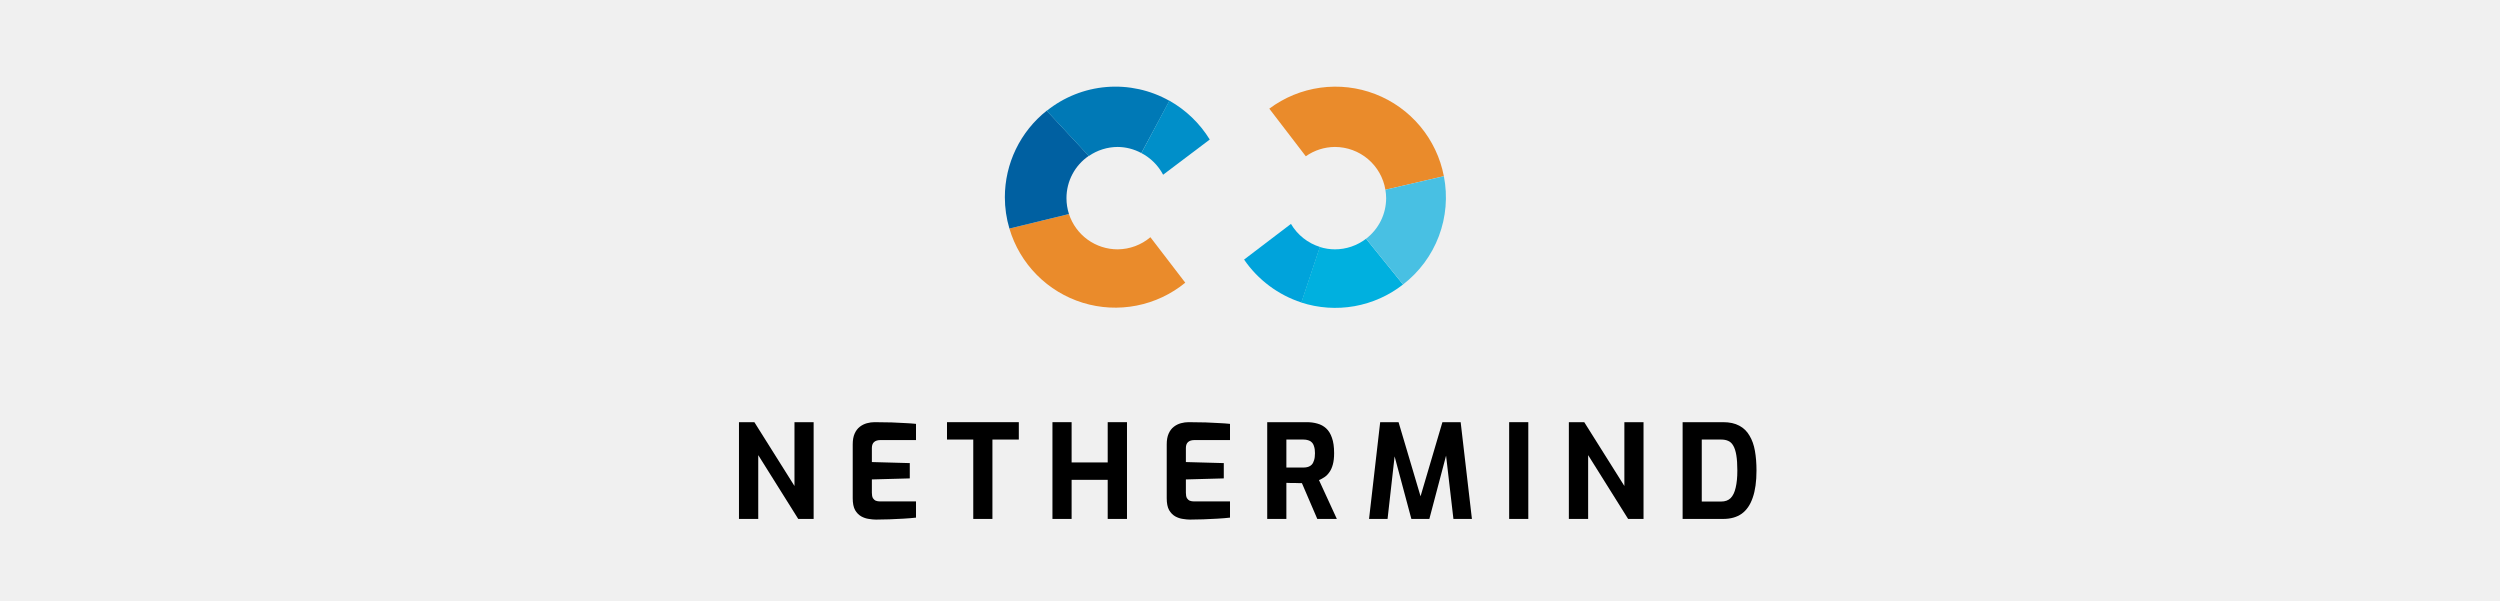
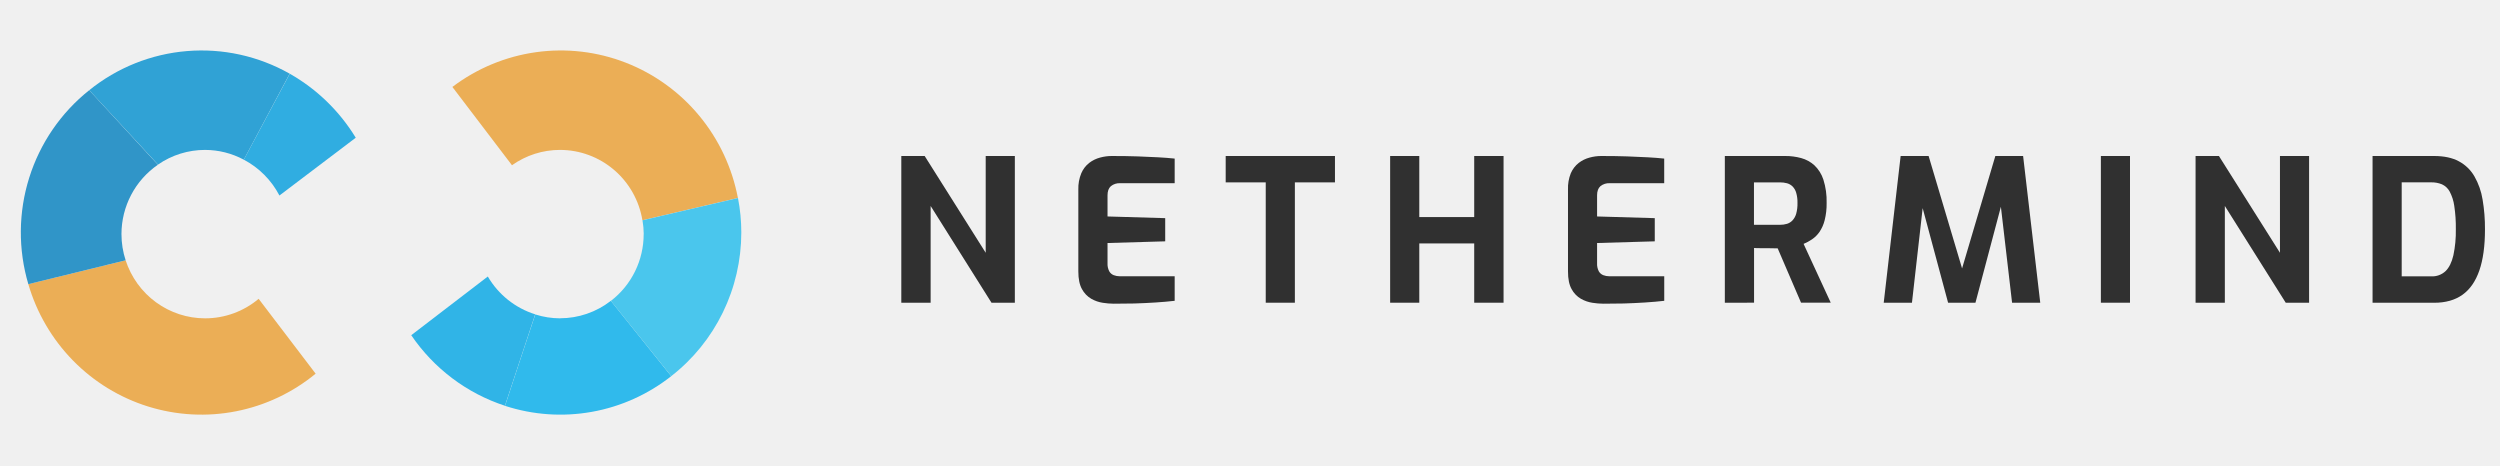
- <svg xmlns="http://www.w3.org/2000/svg" width="258" height="62" viewBox="0 0 258 62" fill="none">
-   <path d="M115.346 25.732C114.23 25.734 113.142 25.382 112.239 24.728C111.335 24.073 110.663 23.149 110.317 22.089L104.17 23.586C104.703 25.389 105.674 27.032 106.996 28.368C108.318 29.704 109.95 30.693 111.746 31.247C113.543 31.8 115.449 31.9 117.293 31.538C119.138 31.177 120.865 30.365 122.319 29.174L118.721 24.48C117.777 25.28 116.583 25.723 115.346 25.732Z" fill="#EA8B2B" />
-   <path d="M110.06 20.446C110.06 19.587 110.269 18.741 110.67 17.981C111.072 17.221 111.652 16.571 112.362 16.087L108.021 11.422C106.673 12.489 105.584 13.848 104.836 15.397C104.088 16.945 103.7 18.643 103.701 20.362C103.701 21.454 103.859 22.54 104.171 23.587L110.317 22.089C110.146 21.558 110.059 21.004 110.06 20.446Z" fill="#0060A1" />
-   <path d="M115.346 15.165C116.2 15.173 117.038 15.39 117.788 15.797L120.688 10.405C118.715 9.291 116.454 8.794 114.196 8.978C111.938 9.163 109.787 10.019 108.021 11.438L112.362 16.104C113.239 15.496 114.279 15.169 115.346 15.165Z" fill="#0079B6" />
-   <path d="M120.034 18.032L124.846 14.4C123.82 12.73 122.385 11.349 120.677 10.388L117.788 15.797C118.747 16.296 119.53 17.076 120.034 18.032Z" fill="#008FC9" />
-   <path d="M137.765 15.165C139.014 15.167 140.223 15.611 141.177 16.419C142.13 17.227 142.767 18.347 142.973 19.58L149.007 18.183C148.642 16.287 147.801 14.514 146.563 13.032C145.325 11.55 143.731 10.407 141.929 9.71C140.128 9.013 138.179 8.786 136.266 9.049C134.353 9.312 132.538 10.058 130.992 11.215L134.758 16.127C135.638 15.507 136.688 15.171 137.765 15.165Z" fill="#EA8B2B" />
-   <path d="M133.227 23.106L128.389 26.788C129.82 28.878 131.903 30.436 134.312 31.22C134.943 29.286 135.77 26.872 136.222 25.486C134.963 25.093 133.895 24.245 133.227 23.106Z" fill="#00A3DB" />
-   <path d="M137.765 25.732C137.234 25.731 136.706 25.648 136.2 25.486C135.747 26.872 134.92 29.286 134.289 31.22C136.059 31.793 137.942 31.923 139.774 31.599C141.605 31.274 143.329 30.505 144.794 29.359L140.978 24.637C140.057 25.347 138.927 25.732 137.765 25.732Z" fill="#00B0DF" />
-   <path d="M143.051 20.446C143.05 21.257 142.863 22.057 142.504 22.784C142.144 23.51 141.622 24.144 140.978 24.637L144.794 29.358C146.466 28.072 147.747 26.344 148.491 24.37C149.235 22.396 149.414 20.253 149.007 18.183L142.973 19.58C143.021 19.866 143.048 20.155 143.051 20.446Z" fill="#48C0E3" />
-   <path d="M76.262 53.554V43.568H77.851L81.99 50.153V43.568H83.967V53.554H82.378L78.251 46.968V53.554H76.262Z" fill="black" />
-   <path d="M90.405 53.622C90.191 53.622 89.946 53.599 89.67 53.554C89.394 53.518 89.127 53.428 88.869 53.284C88.62 53.14 88.41 52.924 88.241 52.636C88.081 52.34 88.001 51.935 88.001 51.422V45.848C88.001 45.407 88.068 45.039 88.201 44.742C88.335 44.445 88.513 44.211 88.735 44.04C88.958 43.869 89.203 43.748 89.47 43.675C89.737 43.603 90 43.568 90.258 43.568C90.925 43.568 91.513 43.577 92.02 43.594C92.537 43.612 93 43.635 93.409 43.662C93.819 43.68 94.193 43.707 94.531 43.743V45.416H90.845C90.569 45.416 90.356 45.484 90.204 45.619C90.053 45.754 89.977 45.961 89.977 46.24V47.684L93.89 47.792V49.371L89.977 49.478V50.855C89.977 51.089 90.013 51.273 90.084 51.408C90.164 51.534 90.267 51.624 90.391 51.678C90.525 51.723 90.663 51.746 90.805 51.746H94.531V53.419C94.139 53.464 93.703 53.5 93.222 53.527C92.75 53.554 92.27 53.577 91.78 53.595C91.299 53.613 90.841 53.622 90.405 53.622Z" fill="black" />
-   <path d="M100.441 53.554V45.362H97.731V43.568H105.142V45.362H102.418V53.554H100.441Z" fill="black" />
-   <path d="M108.613 53.554V43.568H110.59V47.724H114.315V43.568H116.305V53.554H114.315V49.519H110.59V53.554H108.613Z" fill="black" />
-   <path d="M122.81 53.622C122.596 53.622 122.351 53.599 122.075 53.554C121.799 53.518 121.532 53.428 121.274 53.284C121.025 53.14 120.816 52.924 120.647 52.636C120.486 52.34 120.406 51.935 120.406 51.422V45.848C120.406 45.407 120.473 45.039 120.607 44.742C120.74 44.445 120.918 44.211 121.141 44.04C121.363 43.869 121.608 43.748 121.875 43.675C122.142 43.603 122.405 43.568 122.663 43.568C123.331 43.568 123.918 43.577 124.426 43.594C124.942 43.612 125.405 43.635 125.814 43.662C126.224 43.68 126.598 43.707 126.936 43.743V45.416H123.251C122.975 45.416 122.761 45.484 122.61 45.619C122.458 45.754 122.383 45.961 122.383 46.24V47.684L126.295 47.792V49.371L122.383 49.478V50.855C122.383 51.089 122.418 51.273 122.489 51.408C122.569 51.534 122.672 51.624 122.797 51.678C122.93 51.723 123.068 51.746 123.21 51.746H126.936V53.419C126.544 53.464 126.108 53.5 125.628 53.527C125.156 53.554 124.675 53.577 124.185 53.595C123.705 53.613 123.246 53.622 122.81 53.622Z" fill="black" />
-   <path d="M130.777 53.554V43.568H134.864C135.255 43.568 135.621 43.617 135.959 43.716C136.297 43.806 136.595 43.968 136.853 44.202C137.111 44.436 137.312 44.76 137.454 45.173C137.606 45.587 137.681 46.118 137.681 46.766C137.681 47.225 137.637 47.616 137.548 47.94C137.459 48.264 137.339 48.529 137.187 48.736C137.045 48.943 136.88 49.11 136.693 49.236C136.506 49.362 136.315 49.465 136.119 49.546L137.962 53.554H135.945L134.356 49.856C134.249 49.856 134.125 49.856 133.982 49.856C133.849 49.847 133.711 49.843 133.568 49.843C133.426 49.843 133.284 49.843 133.141 49.843C132.999 49.843 132.87 49.838 132.754 49.829V53.554H130.777ZM132.754 48.251H134.516C134.695 48.251 134.855 48.228 134.997 48.183C135.14 48.138 135.264 48.062 135.371 47.953C135.478 47.837 135.558 47.684 135.612 47.495C135.674 47.306 135.705 47.063 135.705 46.766C135.705 46.487 135.674 46.258 135.612 46.078C135.558 45.889 135.478 45.745 135.371 45.646C135.264 45.538 135.14 45.466 134.997 45.43C134.855 45.385 134.695 45.362 134.516 45.362H132.754V48.251Z" fill="black" />
-   <path d="M141.286 53.554L142.435 43.568H144.331L146.601 51.219L148.857 43.568H150.74L151.902 53.554H149.993L149.138 46.199L149.445 46.226L147.509 53.554H145.653L143.69 46.226L144.024 46.213L143.196 53.554H141.286Z" fill="black" />
-   <path d="M155.745 53.554V43.568H157.721V53.554H155.745Z" fill="black" />
-   <path d="M161.906 53.554V43.568H163.495L167.635 50.153V43.568H169.612V53.554H168.022L163.896 46.968V53.554H161.906Z" fill="black" />
-   <path d="M173.646 53.554V43.568H177.825C178.493 43.568 179.049 43.689 179.494 43.932C179.939 44.166 180.291 44.508 180.549 44.958C180.816 45.398 181.003 45.925 181.11 46.536C181.217 47.148 181.27 47.823 181.27 48.561C181.27 49.685 181.141 50.617 180.883 51.354C180.634 52.092 180.255 52.645 179.748 53.014C179.241 53.374 178.6 53.554 177.825 53.554H173.646ZM175.622 51.759H177.625C178.034 51.759 178.359 51.642 178.6 51.408C178.84 51.166 179.014 50.806 179.12 50.329C179.236 49.852 179.294 49.263 179.294 48.561C179.294 47.913 179.258 47.382 179.187 46.968C179.116 46.545 179.009 46.217 178.867 45.983C178.733 45.749 178.56 45.587 178.346 45.497C178.141 45.407 177.901 45.362 177.625 45.362H175.622V51.759Z" fill="black" />
+ <svg xmlns="http://www.w3.org/2000/svg" width="258" height="48" viewBox="0 0 258 48" fill="none">
+   <g opacity="0.8">
+     <g clip-path="url(#clip0_130_741)">
+       <path d="M21.168 32.852C19.349 32.852 17.576 32.273 16.102 31.197C14.629 30.122 13.531 28.605 12.965 26.863L2.922 29.322C3.788 32.291 5.371 34.998 7.528 37.202C9.686 39.406 12.351 41.038 15.287 41.953C18.223 42.868 21.337 43.038 24.354 42.446C27.37 41.855 30.195 40.521 32.575 38.564L26.692 30.838C25.142 32.141 23.187 32.854 21.168 32.852Z" fill="#EA9E30" />
+       <path d="M12.535 24.162C12.536 22.75 12.88 21.359 13.535 20.111C14.191 18.863 15.139 17.795 16.297 16.999L9.208 9.309C6.292 11.629 4.134 14.776 3.014 18.345C1.893 21.913 1.862 25.737 2.924 29.324L12.965 26.863C12.681 25.991 12.536 25.08 12.535 24.162Z" fill="#007EBE" />
+       <path d="M21.168 15.471C22.56 15.475 23.93 15.82 25.159 16.479L29.896 7.604C26.672 5.78 22.98 4.967 19.293 5.271C15.607 5.574 12.095 6.981 9.208 9.309L16.302 16.988C17.735 15.996 19.434 15.467 21.173 15.471" fill="#008ECE" />
+       <path d="M28.837 20.177L36.713 14.213C35.037 11.464 32.693 9.191 29.903 7.608L25.159 16.479C26.731 17.305 28.014 18.596 28.837 20.177Z" fill="#009CDD" />
+       <path d="M57.793 15.471C59.835 15.472 61.81 16.202 63.367 17.531C64.924 18.861 65.963 20.703 66.297 22.731L76.151 20.43C75.558 17.305 74.184 14.382 72.159 11.939C70.134 9.496 67.524 7.613 64.576 6.466C61.628 5.32 58.439 4.948 55.309 5.387C52.179 5.825 49.211 7.059 46.686 8.972L52.836 17.053C54.287 16.023 56.018 15.47 57.793 15.471Z" fill="#EA9E30" />
+       <path d="M50.343 28.535L42.44 34.592C44.776 38.028 48.176 40.589 52.109 41.874C53.142 38.692 54.489 34.725 55.233 32.438C53.174 31.794 51.428 30.399 50.336 28.526" fill="#00A5E5" />
+       <path d="M57.793 32.852C56.927 32.849 56.067 32.714 55.242 32.45C54.496 34.736 53.15 38.692 52.117 41.883C55.006 42.825 58.081 43.039 61.072 42.504C64.063 41.97 66.878 40.705 69.269 38.819L63.04 31.044C61.538 32.213 59.692 32.847 57.793 32.846" fill="#00ACEB" />
+       <path d="M66.427 24.162C66.428 25.496 66.123 26.812 65.535 28.007C64.948 29.203 64.094 30.245 63.04 31.053L69.271 38.819C71.52 37.068 73.341 34.822 74.594 32.254C75.848 29.685 76.5 26.861 76.503 23.999C76.504 22.802 76.389 21.608 76.158 20.434L66.304 22.731C66.387 23.204 66.43 23.682 66.433 24.162" fill="#21BCEC" />
+       <path d="M93.015 31.24V16.099H95.426L101.724 26.085V16.099H104.732V31.24H102.322L96.042 21.256V31.24H93.015Z" fill="black" />
+       <path d="M114.938 31.342C114.563 31.339 114.19 31.308 113.82 31.25C113.396 31.187 112.987 31.045 112.615 30.831C112.212 30.595 111.882 30.252 111.661 29.839C111.409 29.395 111.284 28.785 111.284 28.008V19.556C111.266 18.982 111.37 18.41 111.589 17.88C111.767 17.462 112.046 17.096 112.401 16.815C112.734 16.559 113.114 16.372 113.519 16.264C113.911 16.156 114.317 16.1 114.724 16.099C115.74 16.099 116.637 16.113 117.415 16.14C118.193 16.168 118.894 16.199 119.518 16.233C120.141 16.267 120.709 16.311 121.226 16.366V18.906H115.618C115.266 18.884 114.918 18.993 114.641 19.213C114.411 19.418 114.297 19.733 114.297 20.155V22.339L120.249 22.513V24.906L114.297 25.079V27.16C114.281 27.447 114.341 27.732 114.469 27.989C114.572 28.176 114.737 28.321 114.936 28.398C115.134 28.473 115.344 28.511 115.556 28.511H121.226V31.044C120.628 31.113 119.967 31.171 119.244 31.217C118.521 31.263 117.789 31.298 117.05 31.32C116.306 31.334 115.602 31.341 114.938 31.342Z" fill="black" />
+       <path d="M130.624 31.24V18.821H126.491V16.099H137.768V18.821H133.63V31.24H130.624Z" fill="black" />
+       <path d="M143.463 31.24V16.099H146.471V22.402H152.139V16.099H155.167V31.24H152.139V25.122H146.471V31.24H143.463Z" fill="black" />
+       <path d="M165.468 31.342C165.093 31.339 164.721 31.308 164.351 31.25C163.927 31.186 163.518 31.044 163.145 30.831C162.743 30.595 162.412 30.252 162.192 29.839C161.941 29.395 161.815 28.785 161.817 28.008V19.556C161.795 18.983 161.894 18.412 162.107 17.88C162.287 17.462 162.566 17.096 162.921 16.815C163.254 16.559 163.634 16.372 164.04 16.264C164.432 16.156 164.838 16.1 165.244 16.099C166.26 16.099 167.157 16.113 167.936 16.14C168.714 16.168 169.415 16.199 170.04 16.233C170.662 16.267 171.232 16.311 171.746 16.366V18.906H166.138C165.786 18.884 165.439 18.993 165.163 19.213C164.934 19.418 164.819 19.732 164.819 20.155V22.339L170.772 22.513V24.906L164.819 25.079V27.16C164.803 27.447 164.863 27.732 164.991 27.989C165.095 28.176 165.261 28.322 165.46 28.398C165.657 28.473 165.867 28.511 166.079 28.511H171.75V31.044C171.152 31.113 170.491 31.171 169.767 31.217C169.044 31.263 168.313 31.298 167.574 31.32C166.834 31.334 166.132 31.341 165.468 31.342Z" fill="black" />
+       <path d="M178.003 31.24V16.099H184.22C184.783 16.094 185.342 16.167 185.886 16.314C186.391 16.452 186.859 16.708 187.248 17.061C187.673 17.467 187.991 17.973 188.172 18.533C188.419 19.314 188.532 20.13 188.508 20.949C188.519 21.548 188.451 22.146 188.305 22.728C188.198 23.161 188.015 23.572 187.766 23.942C187.559 24.238 187.301 24.495 187.003 24.698C186.728 24.884 186.436 25.042 186.13 25.169L188.933 31.238H185.868L183.458 25.632C183.297 25.632 183.111 25.629 182.9 25.622C182.69 25.615 182.476 25.611 182.259 25.611H181.611C181.393 25.611 181.197 25.611 181.019 25.59V31.238L178.003 31.24ZM181.009 23.2H183.692C183.94 23.203 184.186 23.168 184.424 23.097C184.641 23.029 184.837 22.906 184.992 22.738C185.169 22.543 185.298 22.308 185.368 22.053C185.465 21.694 185.511 21.322 185.5 20.949C185.51 20.593 185.465 20.237 185.368 19.895C185.299 19.648 185.17 19.423 184.992 19.241C184.833 19.085 184.638 18.972 184.424 18.913C184.186 18.849 183.939 18.818 183.692 18.821H181.009V23.2Z" fill="black" />
+       <path d="M194.4 31.24L196.146 16.099H199.033L202.486 27.701L205.919 16.099H208.785L210.553 31.24H207.646L206.346 20.089L206.812 20.13L203.867 31.24H201.043L198.057 20.13L198.574 20.11L197.314 31.24H194.4Z" fill="black" />
+       <path d="M216.81 31.24V16.099H219.816V31.24H216.81Z" fill="black" />
+       <path d="M226.583 31.24V16.099H228.993L235.292 26.085V16.099H238.298V31.24H235.887L229.604 21.256V31.24H226.583Z" fill="black" />
+       <path d="M244.848 31.24V16.099H251.207C252.222 16.099 253.07 16.28 253.746 16.642C254.42 16.999 254.979 17.54 255.361 18.202C255.786 18.945 256.071 19.76 256.205 20.605C256.375 21.619 256.457 22.646 256.449 23.675C256.449 25.381 256.257 26.793 255.869 27.911C255.483 29.028 254.904 29.864 254.133 30.416C253.361 30.969 252.386 31.245 251.205 31.245L244.848 31.24ZM247.855 28.519H250.903C251.172 28.534 251.443 28.493 251.698 28.4C251.953 28.306 252.187 28.163 252.385 27.977C252.752 27.616 253.02 27.074 253.189 26.35C253.374 25.469 253.459 24.57 253.442 23.669C253.455 22.857 253.4 22.045 253.28 21.242C253.209 20.722 253.047 20.22 252.801 19.758C252.624 19.433 252.345 19.174 252.01 19.022C251.658 18.879 251.281 18.81 250.903 18.818H247.855V28.519Z" fill="black" />
+     </g>
+   </g>
+   <defs>
+     <clipPath id="clip0_130_741">
+       <rect width="254.6" height="38" fill="white" transform="translate(2 5)" />
+     </clipPath>
+   </defs>
</svg>
